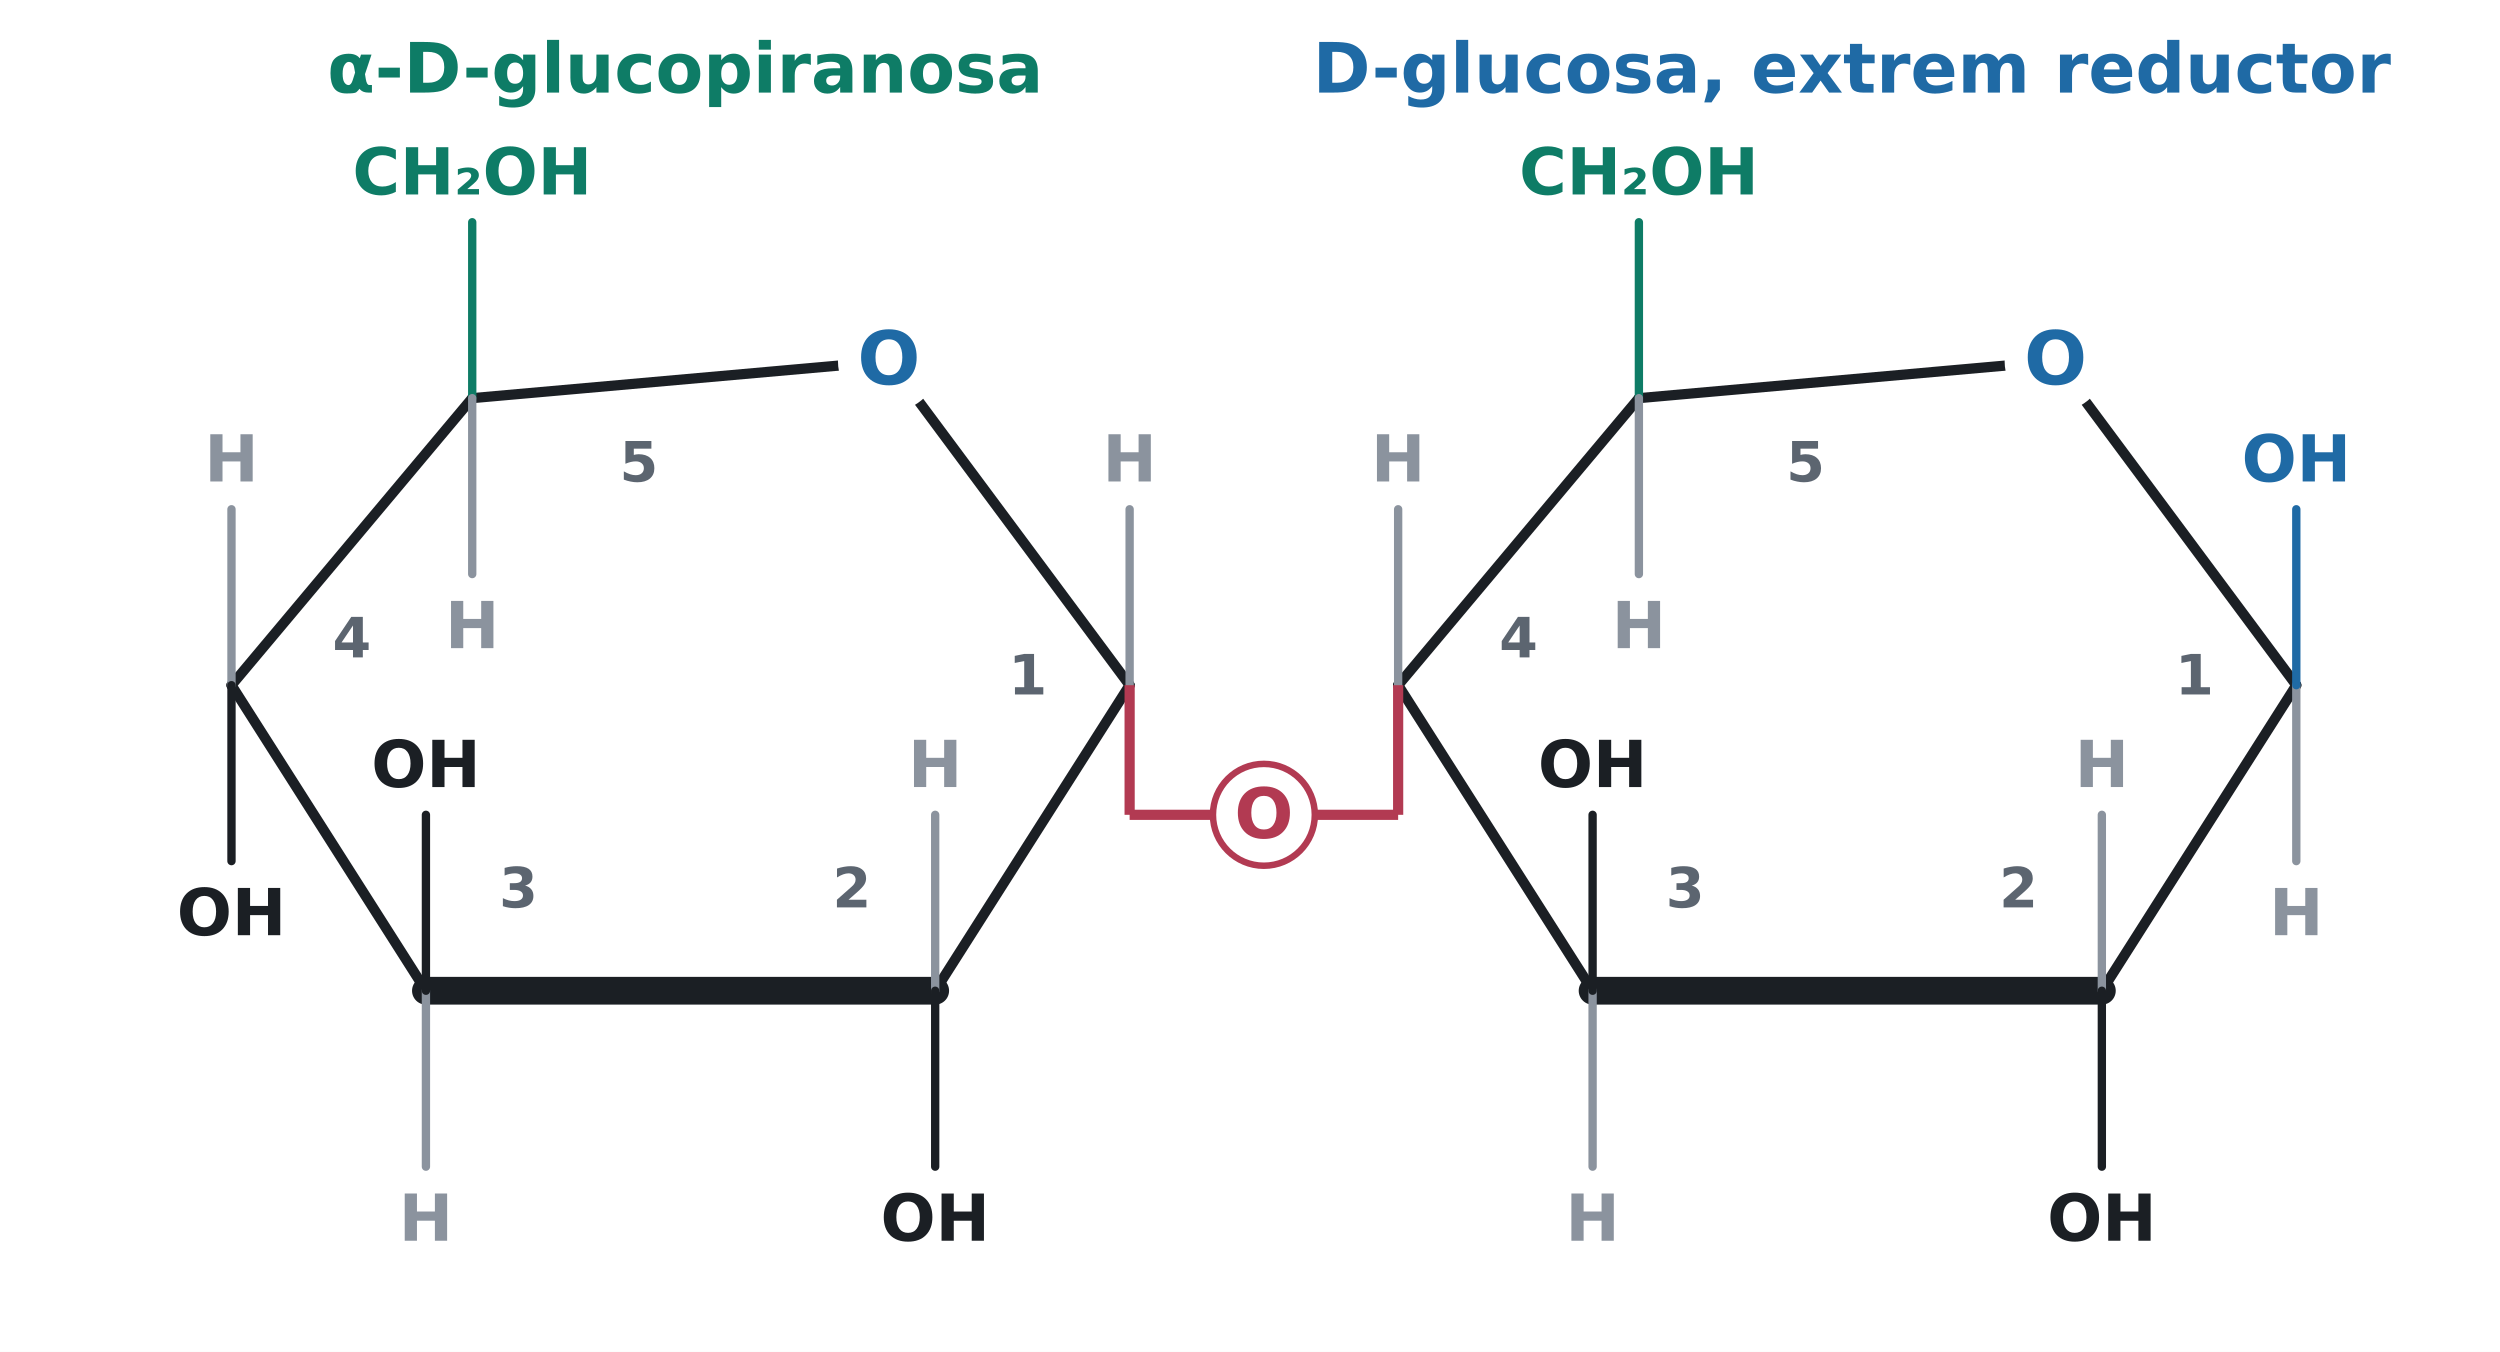
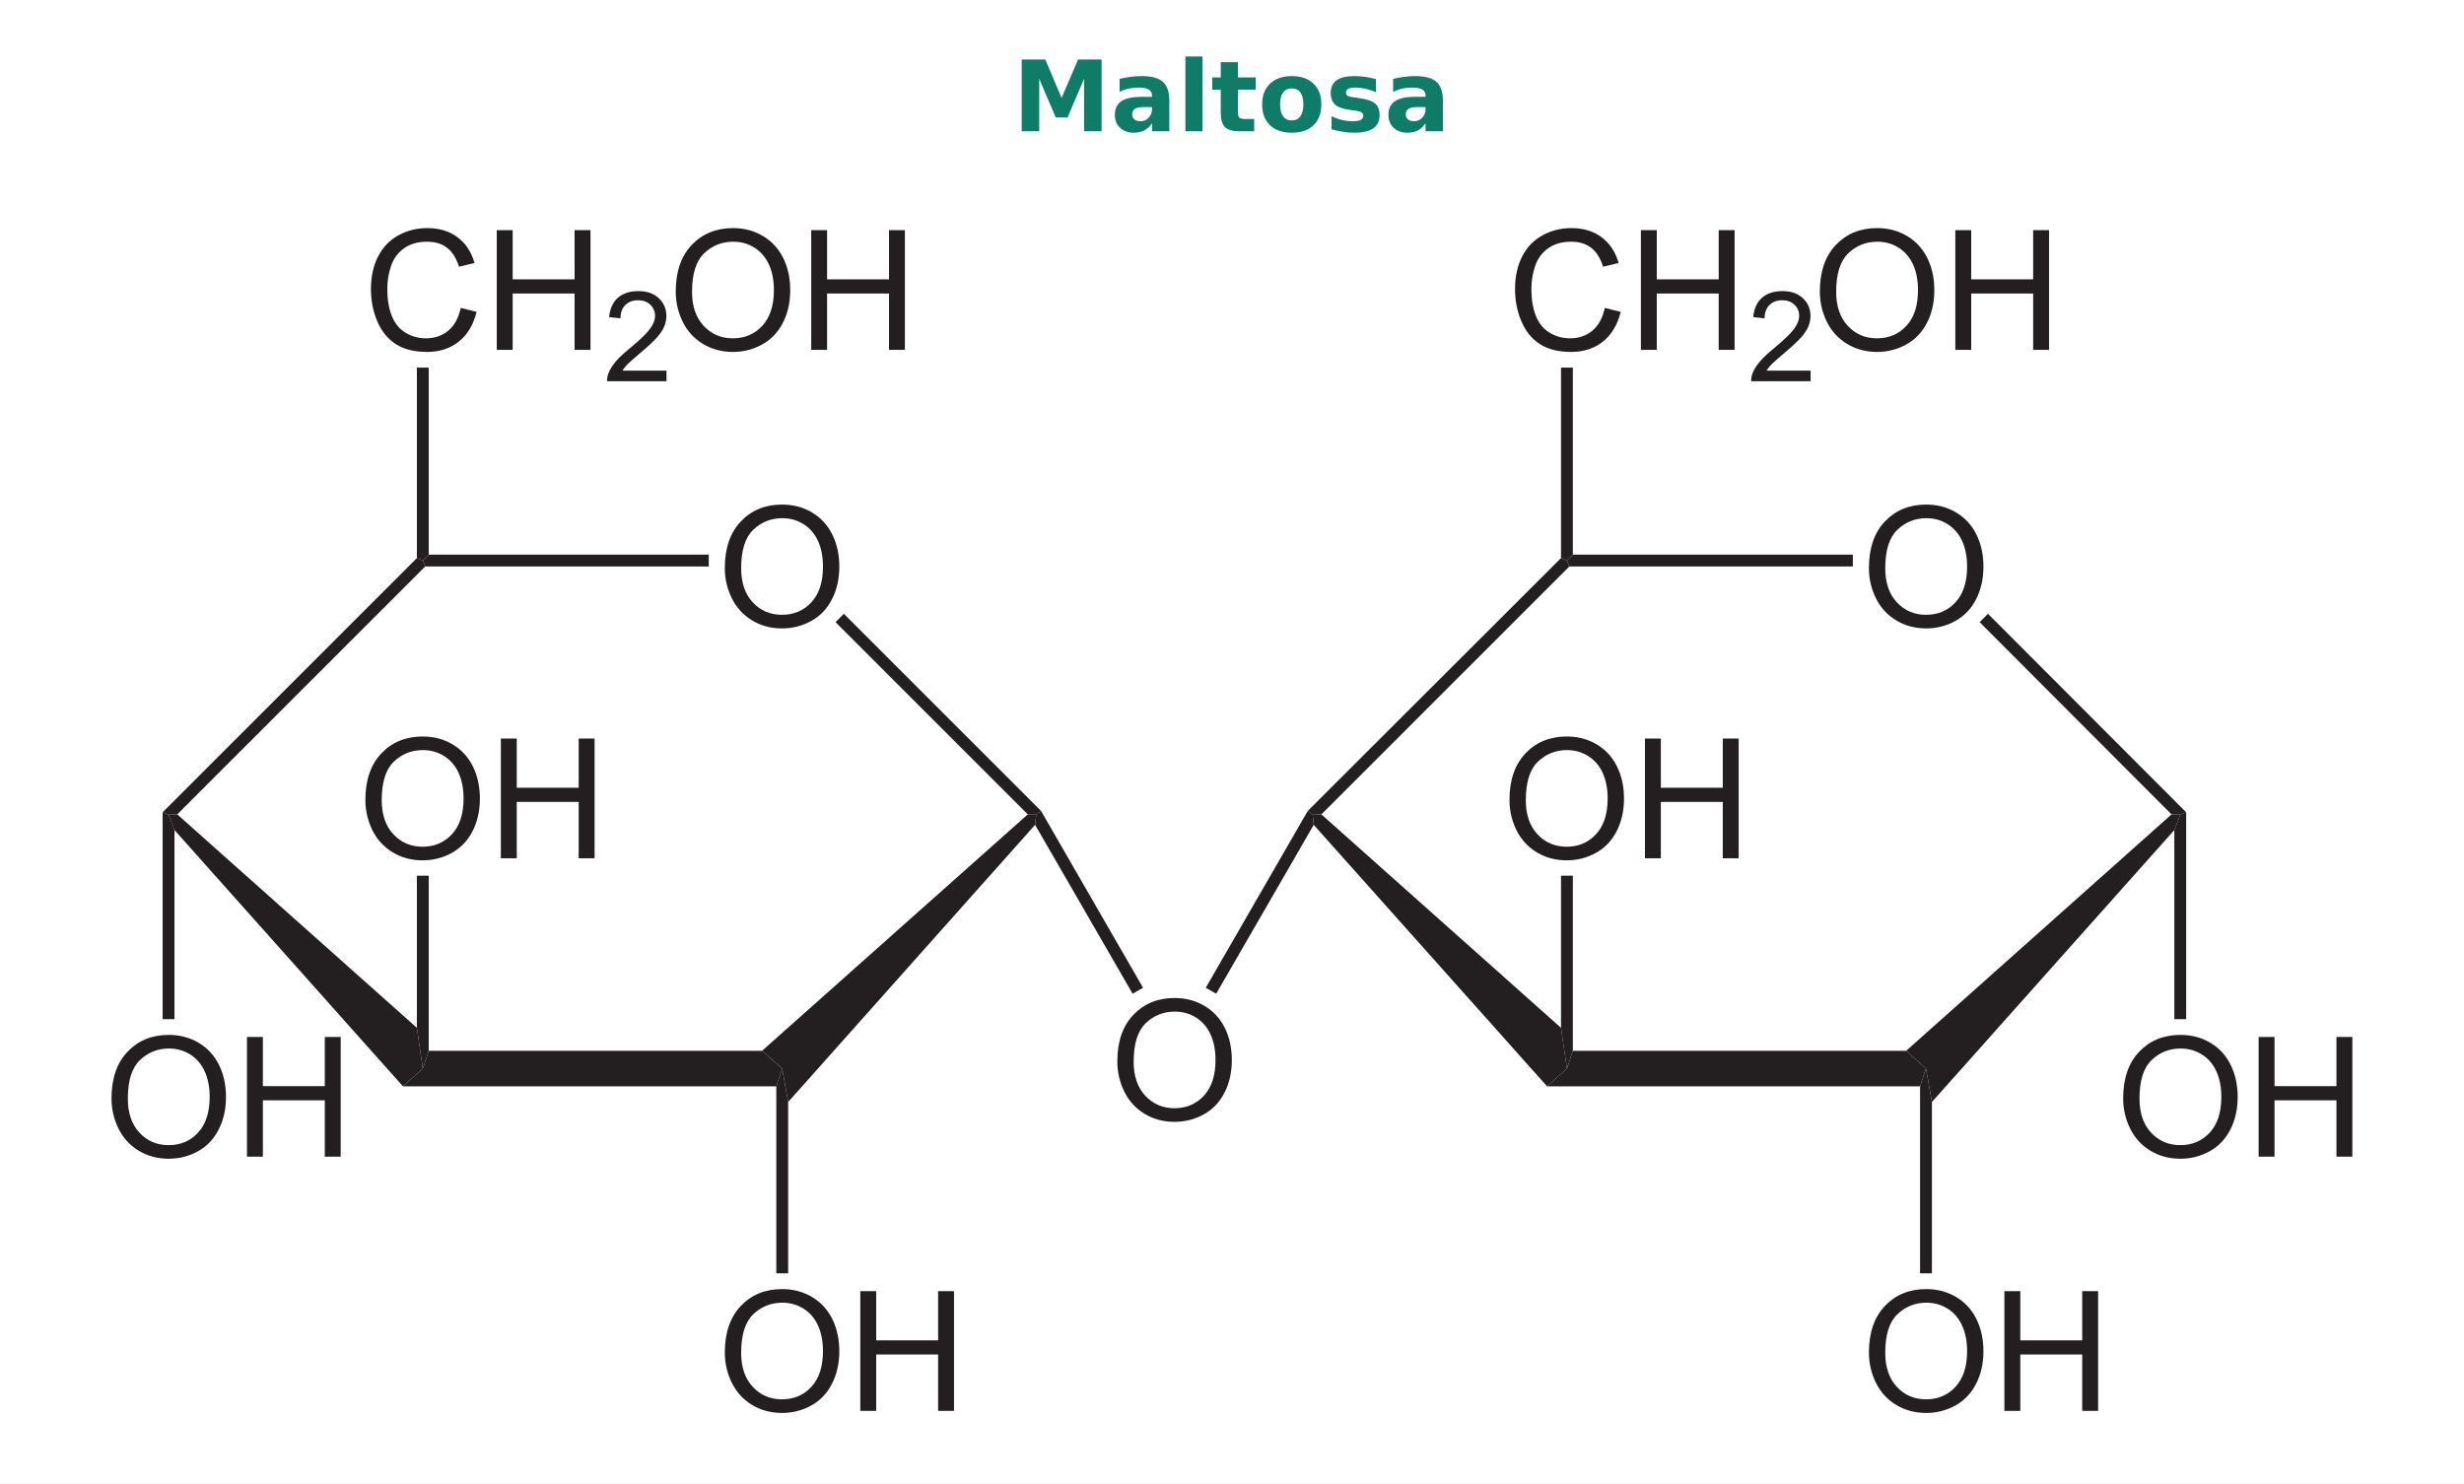
- <svg xmlns="http://www.w3.org/2000/svg" viewBox="0 0 540 292" font-family="DejaVu Sans, Liberation Sans, Arial, sans-serif">
-   <rect width="540" height="292" fill="#fff" />
-   <text x="148" y="20" font-size="15" font-weight="700" text-anchor="middle" fill="#0E7C66">α-D-glucopiranosa</text>
-   <text x="400" y="20" font-size="15" font-weight="700" text-anchor="middle" fill="#1F6AA5">D-glucosa, extrem reductor</text>
-   <line x1="102.0" y1="86.0" x2="192.0" y2="78.0" stroke="#1b1f24" stroke-width="2.2" stroke-linecap="round" />
-   <line x1="192.0" y1="78.0" x2="244.0" y2="148.0" stroke="#1b1f24" stroke-width="2.2" stroke-linecap="round" />
-   <line x1="244.0" y1="148.0" x2="202.0" y2="214.0" stroke="#1b1f24" stroke-width="2.2" stroke-linecap="round" />
-   <line x1="92.0" y1="214.0" x2="50.0" y2="148.0" stroke="#1b1f24" stroke-width="2.2" stroke-linecap="round" />
-   <line x1="50.0" y1="148.0" x2="102.0" y2="86.0" stroke="#1b1f24" stroke-width="2.2" stroke-linecap="round" />
-   <line x1="202.0" y1="214.0" x2="92.0" y2="214.0" stroke="#1b1f24" stroke-width="6" stroke-linecap="round" />
-   <line x1="102.0" y1="86.0" x2="102.0" y2="48.0" stroke="#0E7C66" stroke-width="1.8" stroke-linecap="round" />
-   <text x="102.0" y="42.0" font-size="14" text-anchor="middle" fill="#0E7C66" font-weight="700">CH₂OH</text>
-   <line x1="102.0" y1="86.0" x2="102.0" y2="124.0" stroke="#8b939e" stroke-width="1.8" stroke-linecap="round" />
-   <text x="102.0" y="140.0" font-size="14" text-anchor="middle" fill="#8b939e" font-weight="700">H</text>
-   <line x1="50.0" y1="148.0" x2="50.0" y2="110.0" stroke="#8b939e" stroke-width="1.8" stroke-linecap="round" />
-   <text x="50.0" y="104.0" font-size="14" text-anchor="middle" fill="#8b939e" font-weight="700">H</text>
-   <line x1="50.0" y1="148.0" x2="50.0" y2="186.0" stroke="#1b1f24" stroke-width="1.8" stroke-linecap="round" />
-   <text x="50.0" y="202.0" font-size="14" text-anchor="middle" fill="#1b1f24" font-weight="700">OH</text>
-   <line x1="92.0" y1="214.0" x2="92.0" y2="252.0" stroke="#8b939e" stroke-width="1.8" stroke-linecap="round" />
-   <text x="92.0" y="268.0" font-size="14" text-anchor="middle" fill="#8b939e" font-weight="700">H</text>
-   <line x1="92.0" y1="214.0" x2="92.0" y2="176.0" stroke="#1b1f24" stroke-width="1.8" stroke-linecap="round" />
-   <text x="92.0" y="170.0" font-size="14" text-anchor="middle" fill="#1b1f24" font-weight="700">OH</text>
-   <line x1="202.0" y1="214.0" x2="202.0" y2="176.0" stroke="#8b939e" stroke-width="1.8" stroke-linecap="round" />
-   <text x="202.0" y="170.0" font-size="14" text-anchor="middle" fill="#8b939e" font-weight="700">H</text>
-   <line x1="202.0" y1="214.0" x2="202.0" y2="252.0" stroke="#1b1f24" stroke-width="1.8" stroke-linecap="round" />
-   <text x="202.0" y="268.0" font-size="14" text-anchor="middle" fill="#1b1f24" font-weight="700">OH</text>
-   <line x1="244.0" y1="148.0" x2="244.0" y2="110.0" stroke="#8b939e" stroke-width="1.8" stroke-linecap="round" />
-   <text x="244.0" y="104.0" font-size="14" text-anchor="middle" fill="#8b939e" font-weight="700">H</text>
-   <circle cx="222.0" cy="146.0" r="8" fill="#fff" />
-   <text x="222.0" y="150.0" font-size="12" text-anchor="middle" fill="#5c6570" font-weight="700">1</text>
-   <circle cx="184.0" cy="192.0" r="8" fill="#fff" />
-   <text x="184.0" y="196.0" font-size="12" text-anchor="middle" fill="#5c6570" font-weight="700">2</text>
-   <circle cx="112.0" cy="192.0" r="8" fill="#fff" />
-   <text x="112.0" y="196.0" font-size="12" text-anchor="middle" fill="#5c6570" font-weight="700">3</text>
-   <circle cx="76.0" cy="138.0" r="8" fill="#fff" />
-   <text x="76.0" y="142.0" font-size="12" text-anchor="middle" fill="#5c6570" font-weight="700">4</text>
-   <circle cx="138.0" cy="100.0" r="8" fill="#fff" />
-   <text x="138.0" y="104.0" font-size="12" text-anchor="middle" fill="#5c6570" font-weight="700">5</text>
-   <circle cx="192.0" cy="78.0" r="11" fill="#fff" />
-   <text x="192.0" y="83.0" font-size="16" text-anchor="middle" fill="#1F6AA5" font-weight="700">O</text>
-   <line x1="354.0" y1="86.0" x2="444.0" y2="78.0" stroke="#1b1f24" stroke-width="2.2" stroke-linecap="round" />
-   <line x1="444.0" y1="78.0" x2="496.0" y2="148.0" stroke="#1b1f24" stroke-width="2.2" stroke-linecap="round" />
-   <line x1="496.0" y1="148.0" x2="454.0" y2="214.0" stroke="#1b1f24" stroke-width="2.2" stroke-linecap="round" />
-   <line x1="344.0" y1="214.0" x2="302.0" y2="148.0" stroke="#1b1f24" stroke-width="2.2" stroke-linecap="round" />
-   <line x1="302.0" y1="148.0" x2="354.0" y2="86.0" stroke="#1b1f24" stroke-width="2.2" stroke-linecap="round" />
-   <line x1="454.0" y1="214.0" x2="344.0" y2="214.0" stroke="#1b1f24" stroke-width="6" stroke-linecap="round" />
-   <line x1="354.0" y1="86.0" x2="354.0" y2="48.0" stroke="#0E7C66" stroke-width="1.8" stroke-linecap="round" />
-   <text x="354.0" y="42.0" font-size="14" text-anchor="middle" fill="#0E7C66" font-weight="700">CH₂OH</text>
-   <line x1="354.0" y1="86.0" x2="354.0" y2="124.0" stroke="#8b939e" stroke-width="1.8" stroke-linecap="round" />
-   <text x="354.0" y="140.0" font-size="14" text-anchor="middle" fill="#8b939e" font-weight="700">H</text>
-   <line x1="302.0" y1="148.0" x2="302.0" y2="110.0" stroke="#8b939e" stroke-width="1.8" stroke-linecap="round" />
-   <text x="302.0" y="104.0" font-size="14" text-anchor="middle" fill="#8b939e" font-weight="700">H</text>
-   <line x1="344.0" y1="214.0" x2="344.0" y2="252.0" stroke="#8b939e" stroke-width="1.8" stroke-linecap="round" />
-   <text x="344.0" y="268.0" font-size="14" text-anchor="middle" fill="#8b939e" font-weight="700">H</text>
-   <line x1="344.0" y1="214.0" x2="344.0" y2="176.0" stroke="#1b1f24" stroke-width="1.8" stroke-linecap="round" />
-   <text x="344.0" y="170.0" font-size="14" text-anchor="middle" fill="#1b1f24" font-weight="700">OH</text>
-   <line x1="454.0" y1="214.0" x2="454.0" y2="176.0" stroke="#8b939e" stroke-width="1.8" stroke-linecap="round" />
-   <text x="454.0" y="170.0" font-size="14" text-anchor="middle" fill="#8b939e" font-weight="700">H</text>
-   <line x1="454.0" y1="214.0" x2="454.0" y2="252.0" stroke="#1b1f24" stroke-width="1.8" stroke-linecap="round" />
-   <text x="454.0" y="268.0" font-size="14" text-anchor="middle" fill="#1b1f24" font-weight="700">OH</text>
-   <line x1="496.0" y1="148.0" x2="496.0" y2="186.0" stroke="#8b939e" stroke-width="1.8" stroke-linecap="round" />
-   <text x="496.0" y="202.0" font-size="14" text-anchor="middle" fill="#8b939e" font-weight="700">H</text>
-   <line x1="496.0" y1="148.0" x2="496.0" y2="110.0" stroke="#1F6AA5" stroke-width="1.8" stroke-linecap="round" />
-   <text x="496.0" y="104.0" font-size="14" text-anchor="middle" fill="#1F6AA5" font-weight="700">OH</text>
-   <circle cx="474.0" cy="146.0" r="8" fill="#fff" />
-   <text x="474.0" y="150.0" font-size="12" text-anchor="middle" fill="#5c6570" font-weight="700">1</text>
-   <circle cx="436.0" cy="192.0" r="8" fill="#fff" />
-   <text x="436.0" y="196.0" font-size="12" text-anchor="middle" fill="#5c6570" font-weight="700">2</text>
-   <circle cx="364.0" cy="192.0" r="8" fill="#fff" />
-   <text x="364.0" y="196.0" font-size="12" text-anchor="middle" fill="#5c6570" font-weight="700">3</text>
-   <circle cx="328.0" cy="138.0" r="8" fill="#fff" />
-   <text x="328.0" y="142.0" font-size="12" text-anchor="middle" fill="#5c6570" font-weight="700">4</text>
-   <circle cx="390.0" cy="100.0" r="8" fill="#fff" />
-   <text x="390.0" y="104.0" font-size="12" text-anchor="middle" fill="#5c6570" font-weight="700">5</text>
-   <circle cx="444.0" cy="78.0" r="11" fill="#fff" />
-   <text x="444.0" y="83.0" font-size="16" text-anchor="middle" fill="#1F6AA5" font-weight="700">O</text>
-   <line x1="244.0" y1="148.0" x2="244.0" y2="176.0" stroke="#B23A52" stroke-width="2.2" />
-   <line x1="244.0" y1="176.0" x2="302.0" y2="176.0" stroke="#B23A52" stroke-width="2.2" />
-   <line x1="302.0" y1="176.0" x2="302.0" y2="148.0" stroke="#B23A52" stroke-width="2.2" />
-   <circle cx="273.0" cy="176.0" r="11" fill="#fff" stroke="#B23A52" stroke-width="1.4" />
-   <text x="273.0" y="181.0" font-size="15" text-anchor="middle" fill="#B23A52" font-weight="700">O</text>
+ <svg xmlns="http://www.w3.org/2000/svg" viewBox="0 0 375.3 226.0">
+   <rect width="100%" height="100%" fill="#fff" />
+   <text x="187.6" y="20" text-anchor="middle" font-size="15" font-weight="700" fill="#0E7C66" font-family="DejaVu Sans, Liberation Sans, Arial, sans-serif">Maltosa</text>
+   <g transform="translate(8.00,30.00) scale(1.1168)">
+     <defs id="defs128">
+ 	
+ 
+ 	
+ 	
+ 
+ 	
+ 	
+ 
+ 	
+ 	
+ 
+ 	
+ 	
+ 
+ 	
+ 
+ 	
+ 	
+ 
+ 	
+ 
+ 	
+ 	
+ 
+ 	
+ 	
+ 
+ 	
+ 
+ 	
+ 	
+ 
+ 	
+ 	
+ 
+ 	
+ 
+ 	
+ 	
+ </defs>
+     <path style="fill:#231f20" d="M 96.767,116.482 L 99.521,118.904 L 98.714,121.327 L 47.794,121.327 L 50.502,118.904 L 51.308,116.482 L 96.767,116.482 z" id="polygon3" />
+     <path style="fill:#231f20" d="M 16.633,86.367 L 15.827,84.276 L 17.014,84.229 L 49.694,113.347 L 50.502,118.904 L 47.794,121.327 L 16.633,86.367 z" id="polygon5" />
+     <path style="fill:#231f20" d="M 49.694,49.269 L 50.502,49.602 L 50.833,50.409 L 17.014,84.229 L 15.827,84.276 L 15.019,83.944 L 49.694,49.269 z" id="polygon7" />
+     <path id="path11" d="M 91.69,50.631 C 91.69,47.921 92.418,45.801 93.873,44.268 C 95.329,42.735 97.208,41.968 99.51,41.968 C 101.017,41.968 102.376,42.328 103.586,43.048 C 104.796,43.77 105.719,44.773 106.354,46.061 C 106.99,47.349 107.306,48.81 107.306,50.442 C 107.306,52.098 106.972,53.579 106.304,54.885 C 105.636,56.192 104.689,57.182 103.463,57.853 C 102.238,58.525 100.916,58.861 99.498,58.861 C 97.961,58.861 96.587,58.49 95.377,57.748 C 94.167,57.006 93.25,55.991 92.626,54.708 C 92.002,53.424 91.69,52.065 91.69,50.631 z M 93.917,50.66 C 93.917,52.626 94.446,54.176 95.504,55.308 C 96.563,56.441 97.891,57.006 99.487,57.006 C 101.113,57.006 102.452,56.434 103.503,55.291 C 104.554,54.148 105.079,52.527 105.079,50.426 C 105.079,49.098 104.855,47.938 104.406,46.947 C 103.956,45.956 103.299,45.188 102.434,44.643 C 101.568,44.097 100.597,43.825 99.521,43.825 C 97.991,43.825 96.675,44.35 95.572,45.4 C 94.469,46.449 93.917,48.203 93.917,50.66 z" style="fill:#231f20" />
+     <path style="fill:#231f20" d="M 89.499,48.794 L 89.499,50.409 L 50.833,50.409 L 50.502,49.602 L 51.308,48.794 L 89.499,48.794 z" id="polygon13" />
+     <path style="fill:#231f20" d="M 134.814,83.754 L 134.149,84.276 L 133.008,84.229 L 106.789,58.009 L 107.929,56.869 L 134.814,83.754 z" id="polygon15" />
+     <path style="fill:#231f20" d="M 100.329,123.464 L 99.521,118.904 L 96.767,116.482 L 133.008,84.229 L 134.149,84.276 L 134.007,85.654 L 100.329,123.464 z" id="polygon17" />
+     <path id="path21" d="M 91.69,157.65 C 91.69,154.939 92.418,152.819 93.873,151.287 C 95.329,149.753 97.208,148.987 99.51,148.987 C 101.017,148.987 102.376,149.347 103.586,150.067 C 104.796,150.788 105.719,151.791 106.354,153.079 C 106.99,154.368 107.306,155.829 107.306,157.461 C 107.306,159.117 106.972,160.598 106.304,161.904 C 105.636,163.21 104.689,164.2 103.463,164.872 C 102.238,165.543 100.916,165.88 99.498,165.88 C 97.961,165.88 96.587,165.508 95.377,164.766 C 94.167,164.024 93.25,163.01 92.626,161.726 C 92.002,160.443 91.69,159.083 91.69,157.65 z M 93.917,157.677 C 93.917,159.644 94.446,161.193 95.504,162.326 C 96.563,163.458 97.891,164.023 99.487,164.023 C 101.113,164.023 102.452,163.451 103.503,162.309 C 104.554,161.166 105.079,159.544 105.079,157.444 C 105.079,156.116 104.855,154.956 104.406,153.965 C 103.956,152.974 103.299,152.205 102.434,151.66 C 101.568,151.115 100.597,150.842 99.521,150.842 C 97.991,150.842 96.675,151.367 95.572,152.417 C 94.469,153.467 93.917,155.221 93.917,157.677 z" style="fill:#231f20" />
+     <path id="path23" d="M 110.167,165.597 L 110.167,149.268 L 112.334,149.268 L 112.334,155.978 L 120.78,155.978 L 120.78,149.268 L 122.947,149.268 L 122.947,165.597 L 120.78,165.597 L 120.78,157.907 L 112.334,157.907 L 112.334,165.597 L 110.167,165.597 z" style="fill:#231f20" />
+     <path style="fill:#231f20" d="M 100.329,146.834 L 98.714,146.834 L 98.714,121.327 L 99.521,118.904 L 100.329,123.464 L 100.329,146.834 z" id="polygon25" />
+     <path style="fill:#231f20" d="M 148.732,107.884 L 147.307,108.692 L 134.007,85.654 L 134.149,84.276 L 134.814,83.754 L 148.732,107.884 z" id="polygon27" />
+     <path id="path31" d="M 8.043,122.975 C 8.043,120.264 8.77,118.144 10.226,116.612 C 11.681,115.078 13.56,114.312 15.862,114.312 C 17.37,114.312 18.728,114.672 19.938,115.392 C 21.149,116.113 22.071,117.116 22.707,118.404 C 23.342,119.693 23.659,121.154 23.659,122.786 C 23.659,124.442 23.324,125.923 22.656,127.229 C 21.989,128.535 21.041,129.525 19.816,130.197 C 18.59,130.868 17.269,131.205 15.851,131.205 C 14.313,131.205 12.94,130.833 11.729,130.091 C 10.519,129.349 9.602,128.335 8.978,127.051 C 8.354,125.768 8.043,124.408 8.043,122.975 z M 10.269,123.002 C 10.269,124.969 10.799,126.518 11.857,127.651 C 12.915,128.783 14.243,129.348 15.839,129.348 C 17.466,129.348 18.804,128.776 19.856,127.634 C 20.907,126.491 21.432,124.869 21.432,122.769 C 21.432,121.441 21.208,120.281 20.758,119.29 C 20.309,118.299 19.652,117.53 18.786,116.985 C 17.921,116.44 16.95,116.167 15.873,116.167 C 14.344,116.167 13.027,116.692 11.924,117.742 C 10.821,118.792 10.269,120.546 10.269,123.002 z" style="fill:#231f20" />
+     <path id="path33" d="M 26.519,130.922 L 26.519,114.593 L 28.686,114.593 L 28.686,121.303 L 37.133,121.303 L 37.133,114.593 L 39.299,114.593 L 39.299,130.922 L 37.133,130.922 L 37.133,123.232 L 28.686,123.232 L 28.686,130.922 L 26.519,130.922 z" style="fill:#231f20" />
+     <path style="fill:#231f20" d="M 16.633,112.159 L 15.019,112.159 L 15.019,83.944 L 15.827,84.276 L 16.633,86.367 L 16.633,112.159 z" id="polygon35" />
+     <path id="path39" d="M 42.67,82.267 C 42.67,79.557 43.398,77.437 44.853,75.904 C 46.309,74.371 48.188,73.604 50.489,73.604 C 51.997,73.604 53.356,73.964 54.566,74.684 C 55.776,75.405 56.699,76.409 57.334,77.697 C 57.97,78.985 58.286,80.446 58.286,82.078 C 58.286,83.734 57.952,85.215 57.284,86.521 C 56.616,87.828 55.669,88.818 54.443,89.489 C 53.218,90.161 51.896,90.497 50.478,90.497 C 48.941,90.497 47.567,90.126 46.357,89.384 C 45.147,88.642 44.23,87.627 43.606,86.344 C 42.982,85.06 42.67,83.701 42.67,82.267 z M 44.897,82.295 C 44.897,84.261 45.426,85.811 46.484,86.943 C 47.543,88.076 48.871,88.641 50.467,88.641 C 52.093,88.641 53.432,88.069 54.483,86.926 C 55.534,85.783 56.059,84.162 56.059,82.061 C 56.059,80.733 55.835,79.573 55.386,78.582 C 54.936,77.591 54.279,76.823 53.414,76.278 C 52.548,75.732 51.577,75.46 50.501,75.46 C 48.971,75.46 47.655,75.985 46.552,77.035 C 45.449,78.084 44.897,79.838 44.897,82.295 z" style="fill:#231f20" />
+     <path id="path41" d="M 61.147,90.214 L 61.147,73.886 L 63.314,73.886 L 63.314,80.596 L 71.76,80.596 L 71.76,73.886 L 73.927,73.886 L 73.927,90.215 L 71.76,90.215 L 71.76,82.526 L 63.314,82.526 L 63.314,90.215 L 61.147,90.215 L 61.147,90.214 z" style="fill:#231f20" />
+     <path style="fill:#231f20" d="M 49.694,92.588 L 51.308,92.588 L 51.308,116.482 L 50.502,118.904 L 49.694,113.347 L 49.694,92.588 z" id="polygon43" />
+     <path id="path47" d="M 55.674,15.137 L 57.841,15.683 C 57.388,17.459 56.574,18.814 55.4,19.746 C 54.225,20.678 52.788,21.145 51.09,21.145 C 49.332,21.145 47.904,20.787 46.803,20.07 C 45.702,19.354 44.864,18.314 44.289,16.956 C 43.714,15.596 43.427,14.136 43.427,12.577 C 43.427,10.877 43.751,9.392 44.4,8.126 C 45.049,6.859 45.971,5.896 47.169,5.239 C 48.365,4.583 49.683,4.253 51.121,4.253 C 52.752,4.253 54.123,4.669 55.235,5.502 C 56.347,6.335 57.121,7.504 57.558,9.014 L 55.436,9.514 C 55.058,8.327 54.51,7.462 53.792,6.921 C 53.073,6.379 52.168,6.109 51.079,6.109 C 49.827,6.109 48.78,6.409 47.939,7.01 C 47.098,7.612 46.507,8.418 46.166,9.432 C 45.825,10.445 45.655,11.489 45.655,12.566 C 45.655,13.954 45.856,15.165 46.26,16.201 C 46.664,17.236 47.291,18.009 48.143,18.521 C 48.995,19.033 49.917,19.29 50.909,19.29 C 52.117,19.29 53.138,18.941 53.975,18.243 C 54.812,17.545 55.377,16.51 55.674,15.137 z" style="fill:#231f20" />
+     <path id="path49" d="M 60.59,20.863 L 60.59,4.535 L 62.757,4.535 L 62.757,11.245 L 71.203,11.245 L 71.203,4.535 L 73.37,4.535 L 73.37,20.864 L 71.203,20.864 L 71.203,13.175 L 62.757,13.175 L 62.757,20.864 L 60.59,20.864 L 60.59,20.863 z" style="fill:#231f20" />
+     <path id="path53" d="M 83.735,23.699 L 83.735,25.139 L 75.63,25.139 C 75.619,24.777 75.678,24.429 75.807,24.095 C 76.014,23.544 76.346,23.002 76.803,22.468 C 77.259,21.934 77.914,21.317 78.769,20.618 C 80.095,19.523 80.994,18.657 81.467,18.021 C 81.94,17.384 82.177,16.781 82.177,16.213 C 82.177,15.618 81.963,15.118 81.535,14.708 C 81.108,14.3 80.55,14.095 79.864,14.095 C 79.136,14.095 78.555,14.313 78.119,14.749 C 77.683,15.185 77.463,15.788 77.457,16.559 L 75.913,16.395 C 76.019,15.24 76.418,14.36 77.11,13.756 C 77.802,13.15 78.731,12.848 79.898,12.848 C 81.075,12.848 82.007,13.174 82.693,13.826 C 83.379,14.477 83.721,15.285 83.721,16.248 C 83.721,16.738 83.621,17.22 83.42,17.693 C 83.22,18.166 82.885,18.665 82.42,19.188 C 81.954,19.712 81.181,20.43 80.102,21.343 C 79.198,22.101 78.618,22.614 78.361,22.885 C 78.103,23.154 77.889,23.425 77.721,23.698 L 83.735,23.698 L 83.735,23.699 z" style="fill:#231f20" />
+     <path id="path57" d="M 84.995,12.916 C 84.995,10.206 85.723,8.086 87.178,6.553 C 88.634,5.02 90.513,4.253 92.814,4.253 C 94.322,4.253 95.68,4.613 96.89,5.333 C 98.101,6.055 99.023,7.058 99.659,8.346 C 100.294,9.634 100.611,11.094 100.611,12.727 C 100.611,14.383 100.276,15.864 99.608,17.17 C 98.94,18.477 97.993,19.467 96.768,20.138 C 95.542,20.81 94.221,21.146 92.802,21.146 C 91.265,21.146 89.892,20.775 88.681,20.033 C 87.471,19.291 86.554,18.276 85.93,16.993 C 85.306,15.709 84.995,14.35 84.995,12.916 z M 87.222,12.944 C 87.222,14.91 87.751,16.46 88.81,17.592 C 89.868,18.725 91.196,19.29 92.792,19.29 C 94.418,19.29 95.757,18.718 96.809,17.575 C 97.859,16.432 98.385,14.811 98.385,12.71 C 98.385,11.382 98.16,10.222 97.711,9.231 C 97.262,8.24 96.604,7.472 95.739,6.927 C 94.874,6.381 93.903,6.109 92.826,6.109 C 91.297,6.109 89.98,6.634 88.877,7.684 C 87.774,8.734 87.222,10.488 87.222,12.944 z" style="fill:#231f20" />
+     <path id="path59" d="M 103.472,20.863 L 103.472,4.535 L 105.639,4.535 L 105.639,11.245 L 114.085,11.245 L 114.085,4.535 L 116.252,4.535 L 116.252,20.864 L 114.085,20.864 L 114.085,13.175 L 105.639,13.175 L 105.639,20.864 L 103.472,20.864 L 103.472,20.863 z" style="fill:#231f20" />
+     <path style="fill:#231f20" d="M 49.694,23.287 L 51.308,23.287 L 51.308,48.794 L 50.502,49.602 L 49.694,49.269 L 49.694,23.287 z" id="polygon61" />
+     <path style="fill:#231f20" d="M 252.804,116.482 L 255.512,118.904 L 254.704,121.327 L 203.832,121.327 L 206.538,118.904 L 207.346,116.482 L 252.804,116.482 z" id="polygon63" />
+     <path style="fill:#231f20" d="M 172.007,85.654 L 171.863,84.276 L 173.051,84.229 L 205.732,113.347 L 206.538,118.904 L 203.832,121.327 L 172.007,85.654 z" id="polygon65" />
+     <path style="fill:#231f20" d="M 205.732,49.269 L 206.538,49.602 L 206.871,50.409 L 173.051,84.229 L 171.863,84.276 L 171.199,83.754 L 205.732,49.269 z" id="polygon67" />
+     <path id="path71" d="M 247.728,50.631 C 247.728,47.921 248.455,45.801 249.911,44.268 C 251.366,42.735 253.245,41.968 255.547,41.968 C 257.055,41.968 258.413,42.328 259.623,43.048 C 260.834,43.77 261.756,44.773 262.391,46.061 C 263.026,47.348 263.344,48.81 263.344,50.442 C 263.344,52.098 263.009,53.579 262.34,54.885 C 261.673,56.192 260.726,57.182 259.501,57.853 C 258.275,58.525 256.954,58.861 255.536,58.861 C 253.999,58.861 252.625,58.49 251.415,57.748 C 250.204,57.006 249.287,55.991 248.663,54.708 C 248.039,53.423 247.728,52.065 247.728,50.631 z M 249.954,50.66 C 249.954,52.626 250.483,54.176 251.542,55.308 C 252.6,56.441 253.928,57.006 255.524,57.006 C 257.151,57.006 258.489,56.434 259.541,55.291 C 260.591,54.148 261.117,52.527 261.117,50.426 C 261.117,49.098 260.893,47.938 260.442,46.947 C 259.993,45.956 259.337,45.188 258.471,44.643 C 257.606,44.097 256.635,43.825 255.558,43.825 C 254.029,43.825 252.712,44.35 251.609,45.4 C 250.506,46.449 249.954,48.203 249.954,50.66 z" style="fill:#231f20" />
+     <path style="fill:#231f20" d="M 245.537,48.794 L 245.537,50.409 L 206.871,50.409 L 206.538,49.602 L 207.346,48.794 L 245.537,48.794 z" id="polygon73" />
+     <path style="fill:#231f20" d="M 290.994,83.944 L 290.187,84.276 L 288.999,84.229 L 262.826,58.009 L 263.967,56.869 L 290.994,83.944 z" id="polygon75" />
+     <path style="fill:#231f20" d="M 256.319,123.464 L 255.512,118.904 L 252.804,116.482 L 288.999,84.229 L 290.187,84.276 L 289.379,86.367 L 256.319,123.464 z" id="polygon77" />
+     <path id="path81" d="M 247.728,157.65 C 247.728,154.939 248.455,152.819 249.911,151.287 C 251.366,149.753 253.245,148.987 255.547,148.987 C 257.055,148.987 258.413,149.347 259.623,150.067 C 260.834,150.788 261.756,151.791 262.391,153.079 C 263.026,154.367 263.344,155.829 263.344,157.461 C 263.344,159.117 263.009,160.598 262.34,161.904 C 261.673,163.21 260.726,164.2 259.501,164.872 C 258.275,165.543 256.954,165.88 255.536,165.88 C 253.999,165.88 252.625,165.508 251.415,164.766 C 250.204,164.024 249.287,163.01 248.663,161.726 C 248.039,160.441 247.728,159.083 247.728,157.65 z M 249.954,157.677 C 249.954,159.644 250.483,161.193 251.542,162.326 C 252.6,163.458 253.928,164.023 255.524,164.023 C 257.151,164.023 258.489,163.451 259.541,162.309 C 260.591,161.166 261.117,159.544 261.117,157.444 C 261.117,156.116 260.893,154.956 260.442,153.965 C 259.993,152.974 259.337,152.205 258.471,151.66 C 257.606,151.115 256.635,150.842 255.558,150.842 C 254.029,150.842 252.712,151.367 251.609,152.417 C 250.506,153.467 249.954,155.221 249.954,157.677 z" style="fill:#231f20" />
+     <path id="path83" d="M 266.204,165.597 L 266.204,149.268 L 268.371,149.268 L 268.371,155.978 L 276.817,155.978 L 276.817,149.268 L 278.984,149.268 L 278.984,165.597 L 276.817,165.597 L 276.817,157.907 L 268.371,157.907 L 268.371,165.597 L 266.204,165.597 z" style="fill:#231f20" />
+     <path style="fill:#231f20" d="M 256.319,146.834 L 254.704,146.834 L 254.704,121.327 L 255.512,118.904 L 256.319,123.464 L 256.319,146.834 z" id="polygon85" />
+     <path id="path89" d="M 282.403,122.975 C 282.403,120.264 283.13,118.144 284.586,116.612 C 286.041,115.078 287.92,114.312 290.222,114.312 C 291.73,114.312 293.088,114.672 294.298,115.392 C 295.509,116.113 296.431,117.116 297.066,118.404 C 297.701,119.692 298.019,121.154 298.019,122.786 C 298.019,124.442 297.684,125.923 297.015,127.229 C 296.348,128.535 295.401,129.525 294.176,130.197 C 292.95,130.868 291.629,131.205 290.211,131.205 C 288.673,131.205 287.3,130.833 286.089,130.091 C 284.879,129.349 283.962,128.335 283.338,127.051 C 282.714,125.766 282.403,124.408 282.403,122.975 z M 284.629,123.002 C 284.629,124.969 285.159,126.518 286.217,127.651 C 287.275,128.783 288.603,129.348 290.199,129.348 C 291.826,129.348 293.164,128.776 294.216,127.634 C 295.266,126.491 295.792,124.869 295.792,122.769 C 295.792,121.441 295.568,120.281 295.117,119.29 C 294.668,118.299 294.012,117.53 293.146,116.985 C 292.281,116.44 291.31,116.167 290.233,116.167 C 288.704,116.167 287.387,116.692 286.284,117.742 C 285.181,118.792 284.629,120.546 284.629,123.002 z" style="fill:#231f20" />
+     <path id="path91" d="M 300.879,130.922 L 300.879,114.593 L 303.046,114.593 L 303.046,121.303 L 311.493,121.303 L 311.493,114.593 L 313.659,114.593 L 313.659,130.922 L 311.493,130.922 L 311.493,123.232 L 303.046,123.232 L 303.046,130.922 L 300.879,130.922 z" style="fill:#231f20" />
+     <path style="fill:#231f20" d="M 290.994,112.159 L 289.379,112.159 L 289.379,86.367 L 290.187,84.276 L 290.994,83.944 L 290.994,112.159 z" id="polygon93" />
+     <path id="path97" d="M 145.223,117.94 C 145.223,115.229 145.95,113.109 147.406,111.577 C 148.861,110.043 150.74,109.277 153.042,109.277 C 154.55,109.277 155.908,109.637 157.118,110.357 C 158.329,111.078 159.251,112.081 159.887,113.369 C 160.522,114.658 160.839,116.119 160.839,117.751 C 160.839,119.407 160.504,120.888 159.836,122.194 C 159.169,123.5 158.221,124.49 156.996,125.162 C 155.77,125.833 154.449,126.17 153.031,126.17 C 151.494,126.17 150.12,125.798 148.91,125.056 C 147.699,124.314 146.782,123.3 146.158,122.016 C 145.534,120.733 145.223,119.373 145.223,117.94 z M 147.449,117.967 C 147.449,119.934 147.978,121.483 149.037,122.616 C 150.095,123.748 151.423,124.313 153.019,124.313 C 154.646,124.313 155.984,123.741 157.036,122.599 C 158.087,121.456 158.612,119.834 158.612,117.734 C 158.612,116.406 158.388,115.246 157.938,114.255 C 157.489,113.264 156.832,112.495 155.966,111.95 C 155.101,111.405 154.13,111.132 153.053,111.132 C 151.524,111.132 150.207,111.657 149.104,112.707 C 148.001,113.757 147.449,115.511 147.449,117.967 z" style="fill:#231f20" />
+     <path style="fill:#231f20" d="M 158.707,108.692 L 157.282,107.884 L 171.199,83.754 L 171.863,84.276 L 172.007,85.654 L 158.707,108.692 z" id="polygon99" />
+     <path id="path103" d="M 198.707,82.267 C 198.707,79.557 199.434,77.437 200.891,75.904 C 202.345,74.371 204.225,73.604 206.526,73.604 C 208.035,73.604 209.393,73.964 210.602,74.684 C 211.813,75.405 212.736,76.409 213.371,77.697 C 214.005,78.985 214.323,80.446 214.323,82.078 C 214.323,83.734 213.988,85.215 213.32,86.521 C 212.653,87.828 211.705,88.818 210.48,89.489 C 209.255,90.161 207.933,90.497 206.515,90.497 C 204.978,90.497 203.604,90.126 202.394,89.384 C 201.183,88.642 200.267,87.627 199.642,86.344 C 199.017,85.06 198.707,83.701 198.707,82.267 z M 200.933,82.295 C 200.933,84.261 201.463,85.811 202.522,86.943 C 203.579,88.075 204.908,88.641 206.503,88.641 C 208.131,88.641 209.468,88.069 210.521,86.926 C 211.571,85.783 212.096,84.162 212.096,82.061 C 212.096,80.733 211.872,79.573 211.422,78.582 C 210.973,77.591 210.316,76.823 209.45,76.278 C 208.586,75.732 207.615,75.46 206.537,75.46 C 205.009,75.46 203.691,75.985 202.589,77.035 C 201.484,78.085 200.933,79.838 200.933,82.295 z" style="fill:#231f20" />
+     <path id="path105" d="M 217.183,90.214 L 217.183,73.886 L 219.35,73.886 L 219.35,80.596 L 227.797,80.596 L 227.797,73.886 L 229.964,73.886 L 229.964,90.215 L 227.797,90.215 L 227.797,82.526 L 219.35,82.526 L 219.35,90.215 L 217.183,90.215 L 217.183,90.214 z" style="fill:#231f20" />
+     <path style="fill:#231f20" d="M 205.732,92.588 L 207.346,92.588 L 207.346,116.482 L 206.538,118.904 L 205.732,113.347 L 205.732,92.588 z" id="polygon107" />
+     <path id="path111" d="M 211.71,15.137 L 213.877,15.683 C 213.425,17.459 212.612,18.814 211.438,19.746 C 210.261,20.678 208.825,21.145 207.127,21.145 C 205.37,21.145 203.941,20.787 202.839,20.07 C 201.739,19.354 200.9,18.314 200.326,16.956 C 199.752,15.596 199.464,14.136 199.464,12.577 C 199.464,10.877 199.789,9.392 200.437,8.126 C 201.084,6.859 202.007,5.896 203.206,5.239 C 204.403,4.583 205.72,4.253 207.158,4.253 C 208.789,4.253 210.16,4.669 211.271,5.502 C 212.383,6.335 213.157,7.504 213.594,9.014 L 211.472,9.514 C 211.095,8.327 210.546,7.462 209.828,6.921 C 209.108,6.379 208.205,6.109 207.116,6.109 C 205.864,6.109 204.817,6.409 203.974,7.01 C 203.134,7.612 202.543,8.418 202.203,9.432 C 201.862,10.444 201.691,11.489 201.691,12.566 C 201.691,13.954 201.893,15.165 202.297,16.201 C 202.7,17.236 203.327,18.009 204.179,18.521 C 205.03,19.033 205.952,19.29 206.945,19.29 C 208.152,19.29 209.174,18.941 210.011,18.243 C 210.848,17.545 211.414,16.51 211.71,15.137 z" style="fill:#231f20" />
+     <path id="path113" d="M 216.627,20.863 L 216.627,4.535 L 218.794,4.535 L 218.794,11.245 L 227.241,11.245 L 227.241,4.535 L 229.408,4.535 L 229.408,20.864 L 227.241,20.864 L 227.241,13.175 L 218.794,13.175 L 218.794,20.864 L 216.627,20.864 L 216.627,20.863 z" style="fill:#231f20" />
+     <path id="path117" d="M 239.772,23.699 L 239.772,25.139 L 231.668,25.139 C 231.656,24.777 231.715,24.429 231.845,24.095 C 232.053,23.544 232.383,23.002 232.841,22.468 C 233.297,21.934 233.953,21.317 234.807,20.618 C 236.133,19.523 237.032,18.657 237.505,18.021 C 237.978,17.384 238.214,16.781 238.214,16.213 C 238.214,15.618 238,15.118 237.572,14.708 C 237.145,14.3 236.588,14.095 235.9,14.095 C 235.172,14.095 234.592,14.313 234.156,14.749 C 233.72,15.185 233.499,15.788 233.494,16.559 L 231.95,16.395 C 232.055,15.24 232.454,14.36 233.147,13.756 C 233.839,13.15 234.768,12.848 235.934,12.848 C 237.11,12.848 238.043,13.174 238.728,13.826 C 239.415,14.477 239.758,15.285 239.758,16.248 C 239.758,16.738 239.658,17.22 239.457,17.693 C 239.255,18.166 238.922,18.665 238.457,19.188 C 237.99,19.712 237.218,20.43 236.138,21.343 C 235.235,22.101 234.655,22.614 234.397,22.885 C 234.14,23.154 233.926,23.425 233.758,23.698 L 239.772,23.698 L 239.772,23.699 z" style="fill:#231f20" />
+     <path id="path121" d="M 241.034,12.916 C 241.034,10.206 241.762,8.086 243.216,6.553 C 244.672,5.02 246.55,4.253 248.852,4.253 C 250.359,4.253 251.719,4.613 252.929,5.333 C 254.138,6.055 255.061,7.058 255.696,8.346 C 256.332,9.634 256.649,11.095 256.649,12.727 C 256.649,14.383 256.315,15.864 255.646,17.17 C 254.977,18.477 254.031,19.467 252.806,20.138 C 251.58,20.81 250.258,21.146 248.841,21.146 C 247.303,21.146 245.93,20.775 244.72,20.033 C 243.509,19.291 242.592,18.276 241.969,16.993 C 241.345,15.709 241.034,14.35 241.034,12.916 z M 243.261,12.944 C 243.261,14.91 243.79,16.46 244.847,17.592 C 245.906,18.724 247.234,19.29 248.831,19.29 C 250.456,19.29 251.795,18.718 252.846,17.575 C 253.897,16.432 254.423,14.811 254.423,12.71 C 254.423,11.382 254.199,10.222 253.749,9.231 C 253.298,8.24 252.642,7.472 251.777,6.927 C 250.912,6.381 249.94,6.109 248.865,6.109 C 247.334,6.109 246.018,6.634 244.915,7.684 C 243.812,8.734 243.261,10.488 243.261,12.944 z" style="fill:#231f20" />
+     <path id="path123" d="M 259.51,20.863 L 259.51,4.535 L 261.677,4.535 L 261.677,11.245 L 270.124,11.245 L 270.124,4.535 L 272.291,4.535 L 272.291,20.864 L 270.124,20.864 L 270.124,13.175 L 261.677,13.175 L 261.677,20.864 L 259.51,20.864 L 259.51,20.863 z" style="fill:#231f20" />
+     <path style="fill:#231f20" d="M 205.732,23.287 L 207.346,23.287 L 207.346,48.794 L 206.538,49.602 L 205.732,49.269 L 205.732,23.287 z" id="polygon125" />
+   </g>
</svg>
